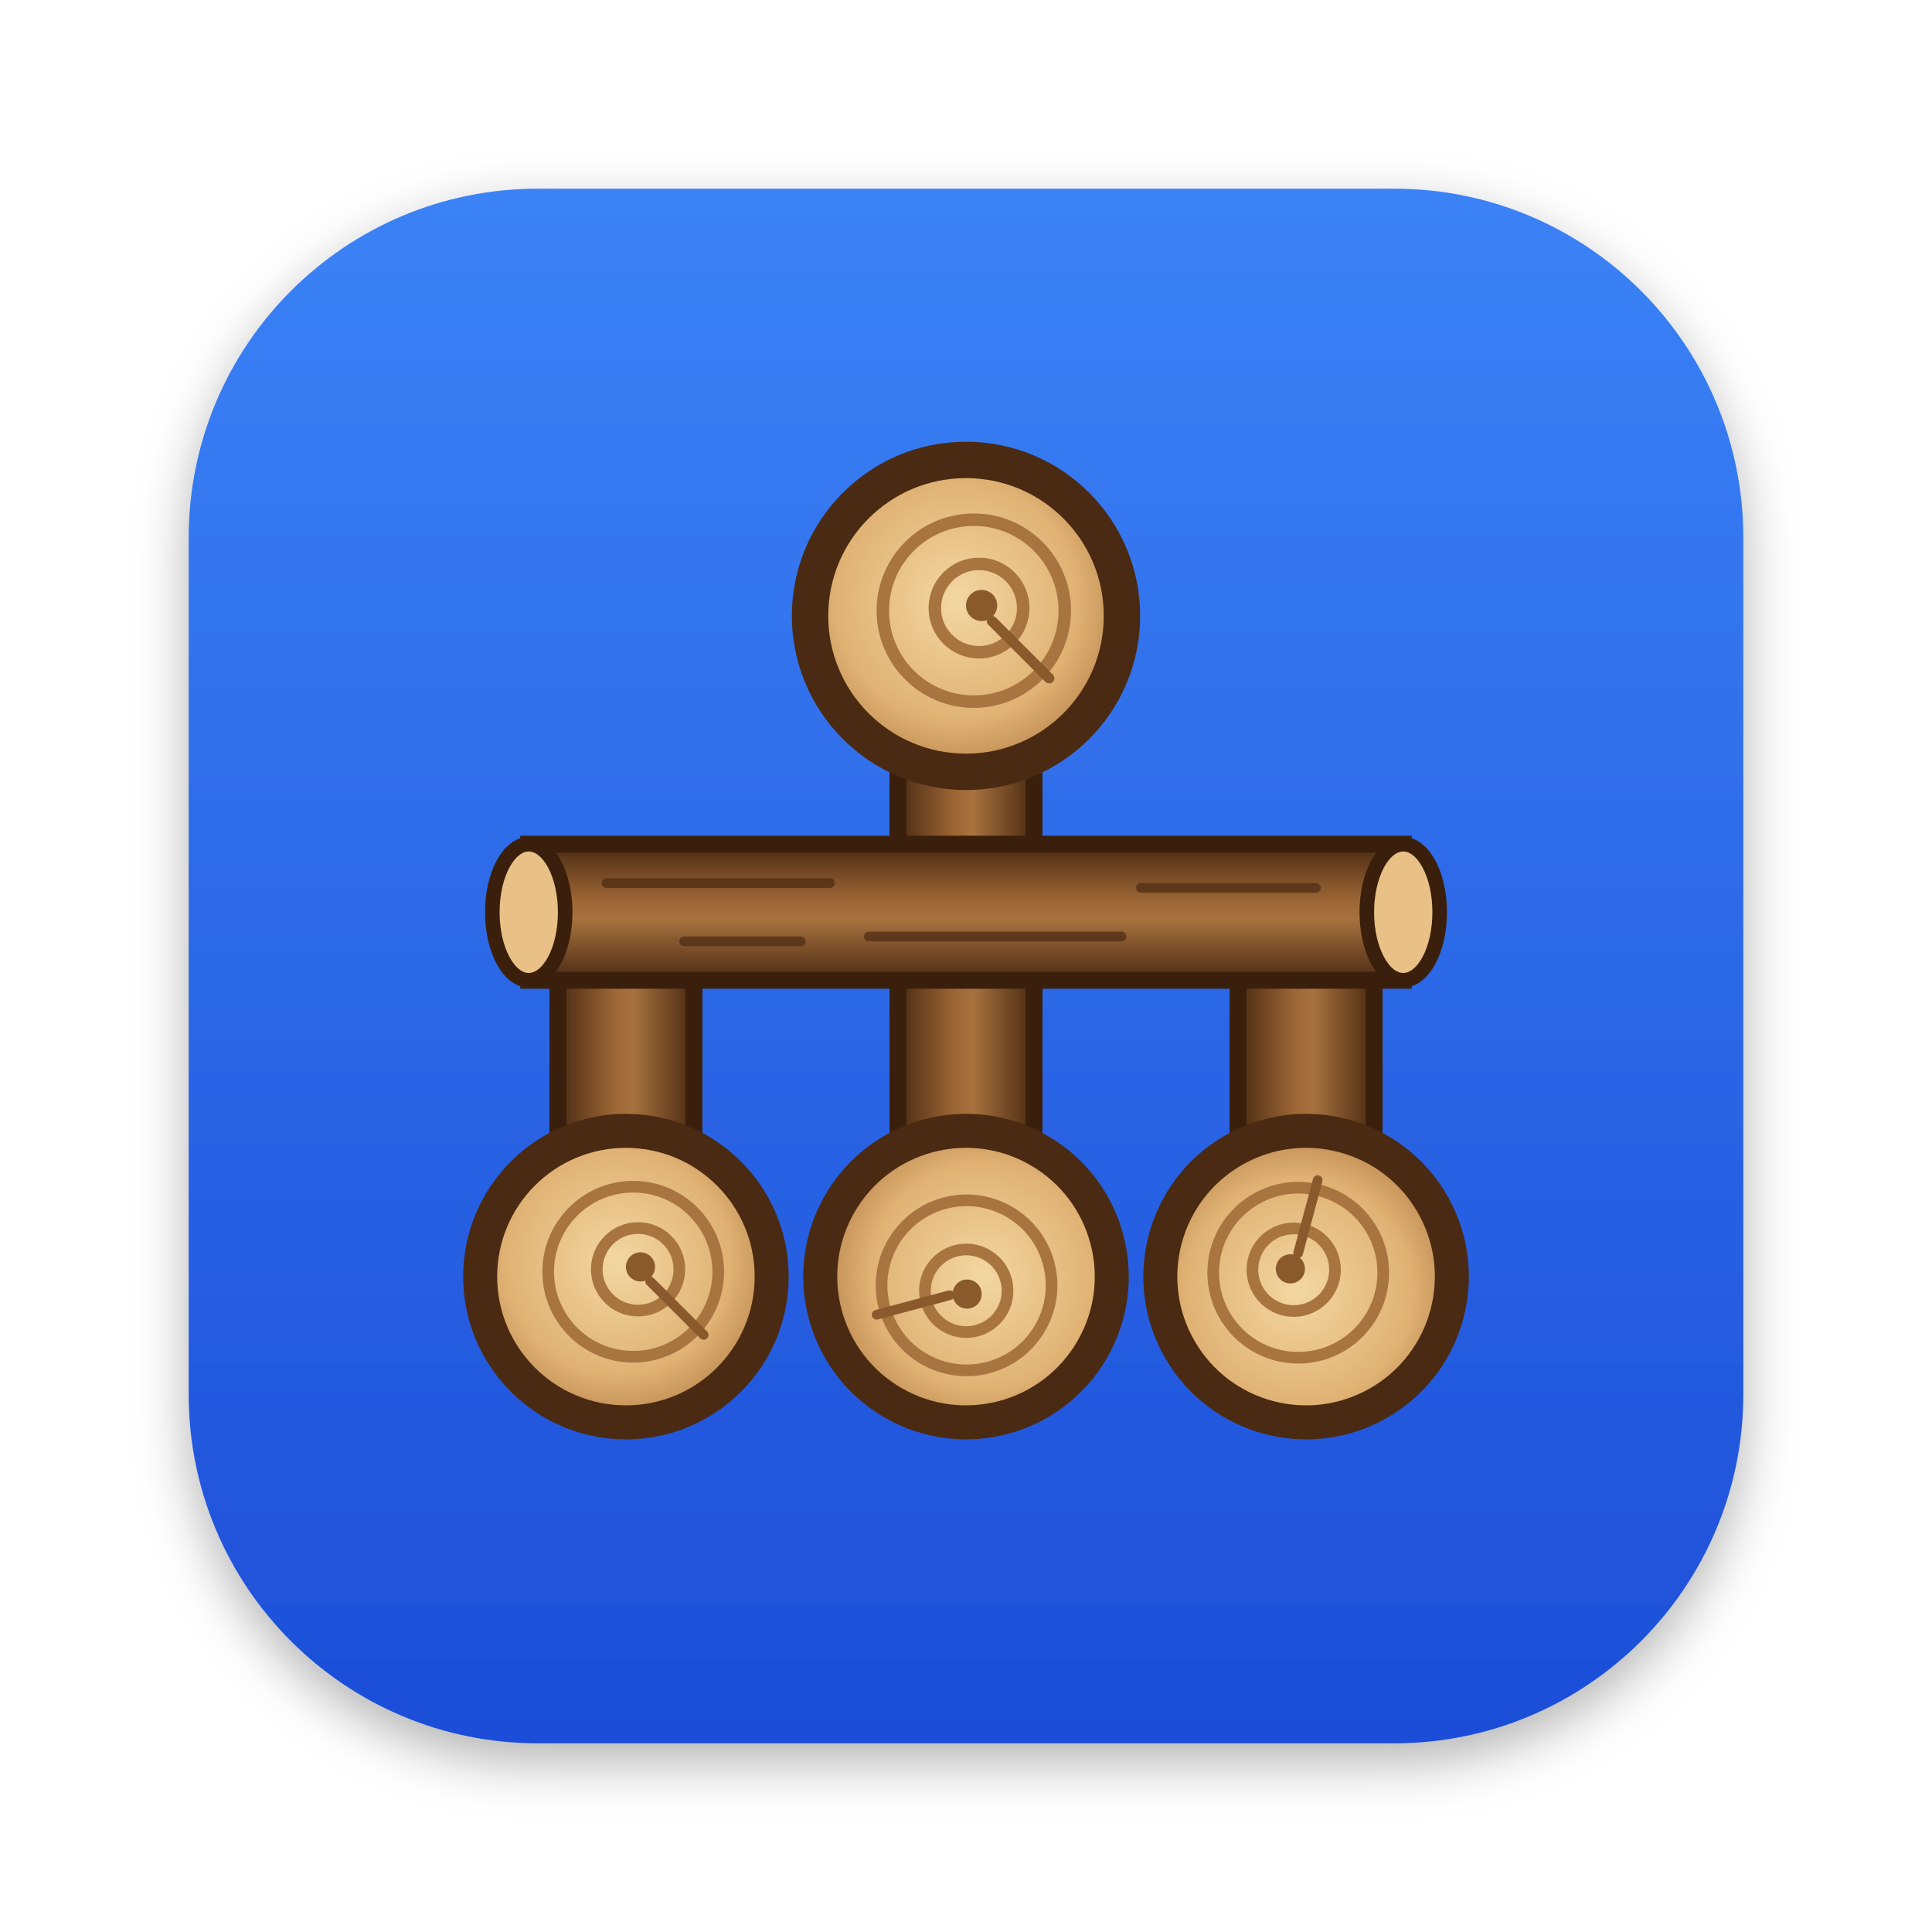
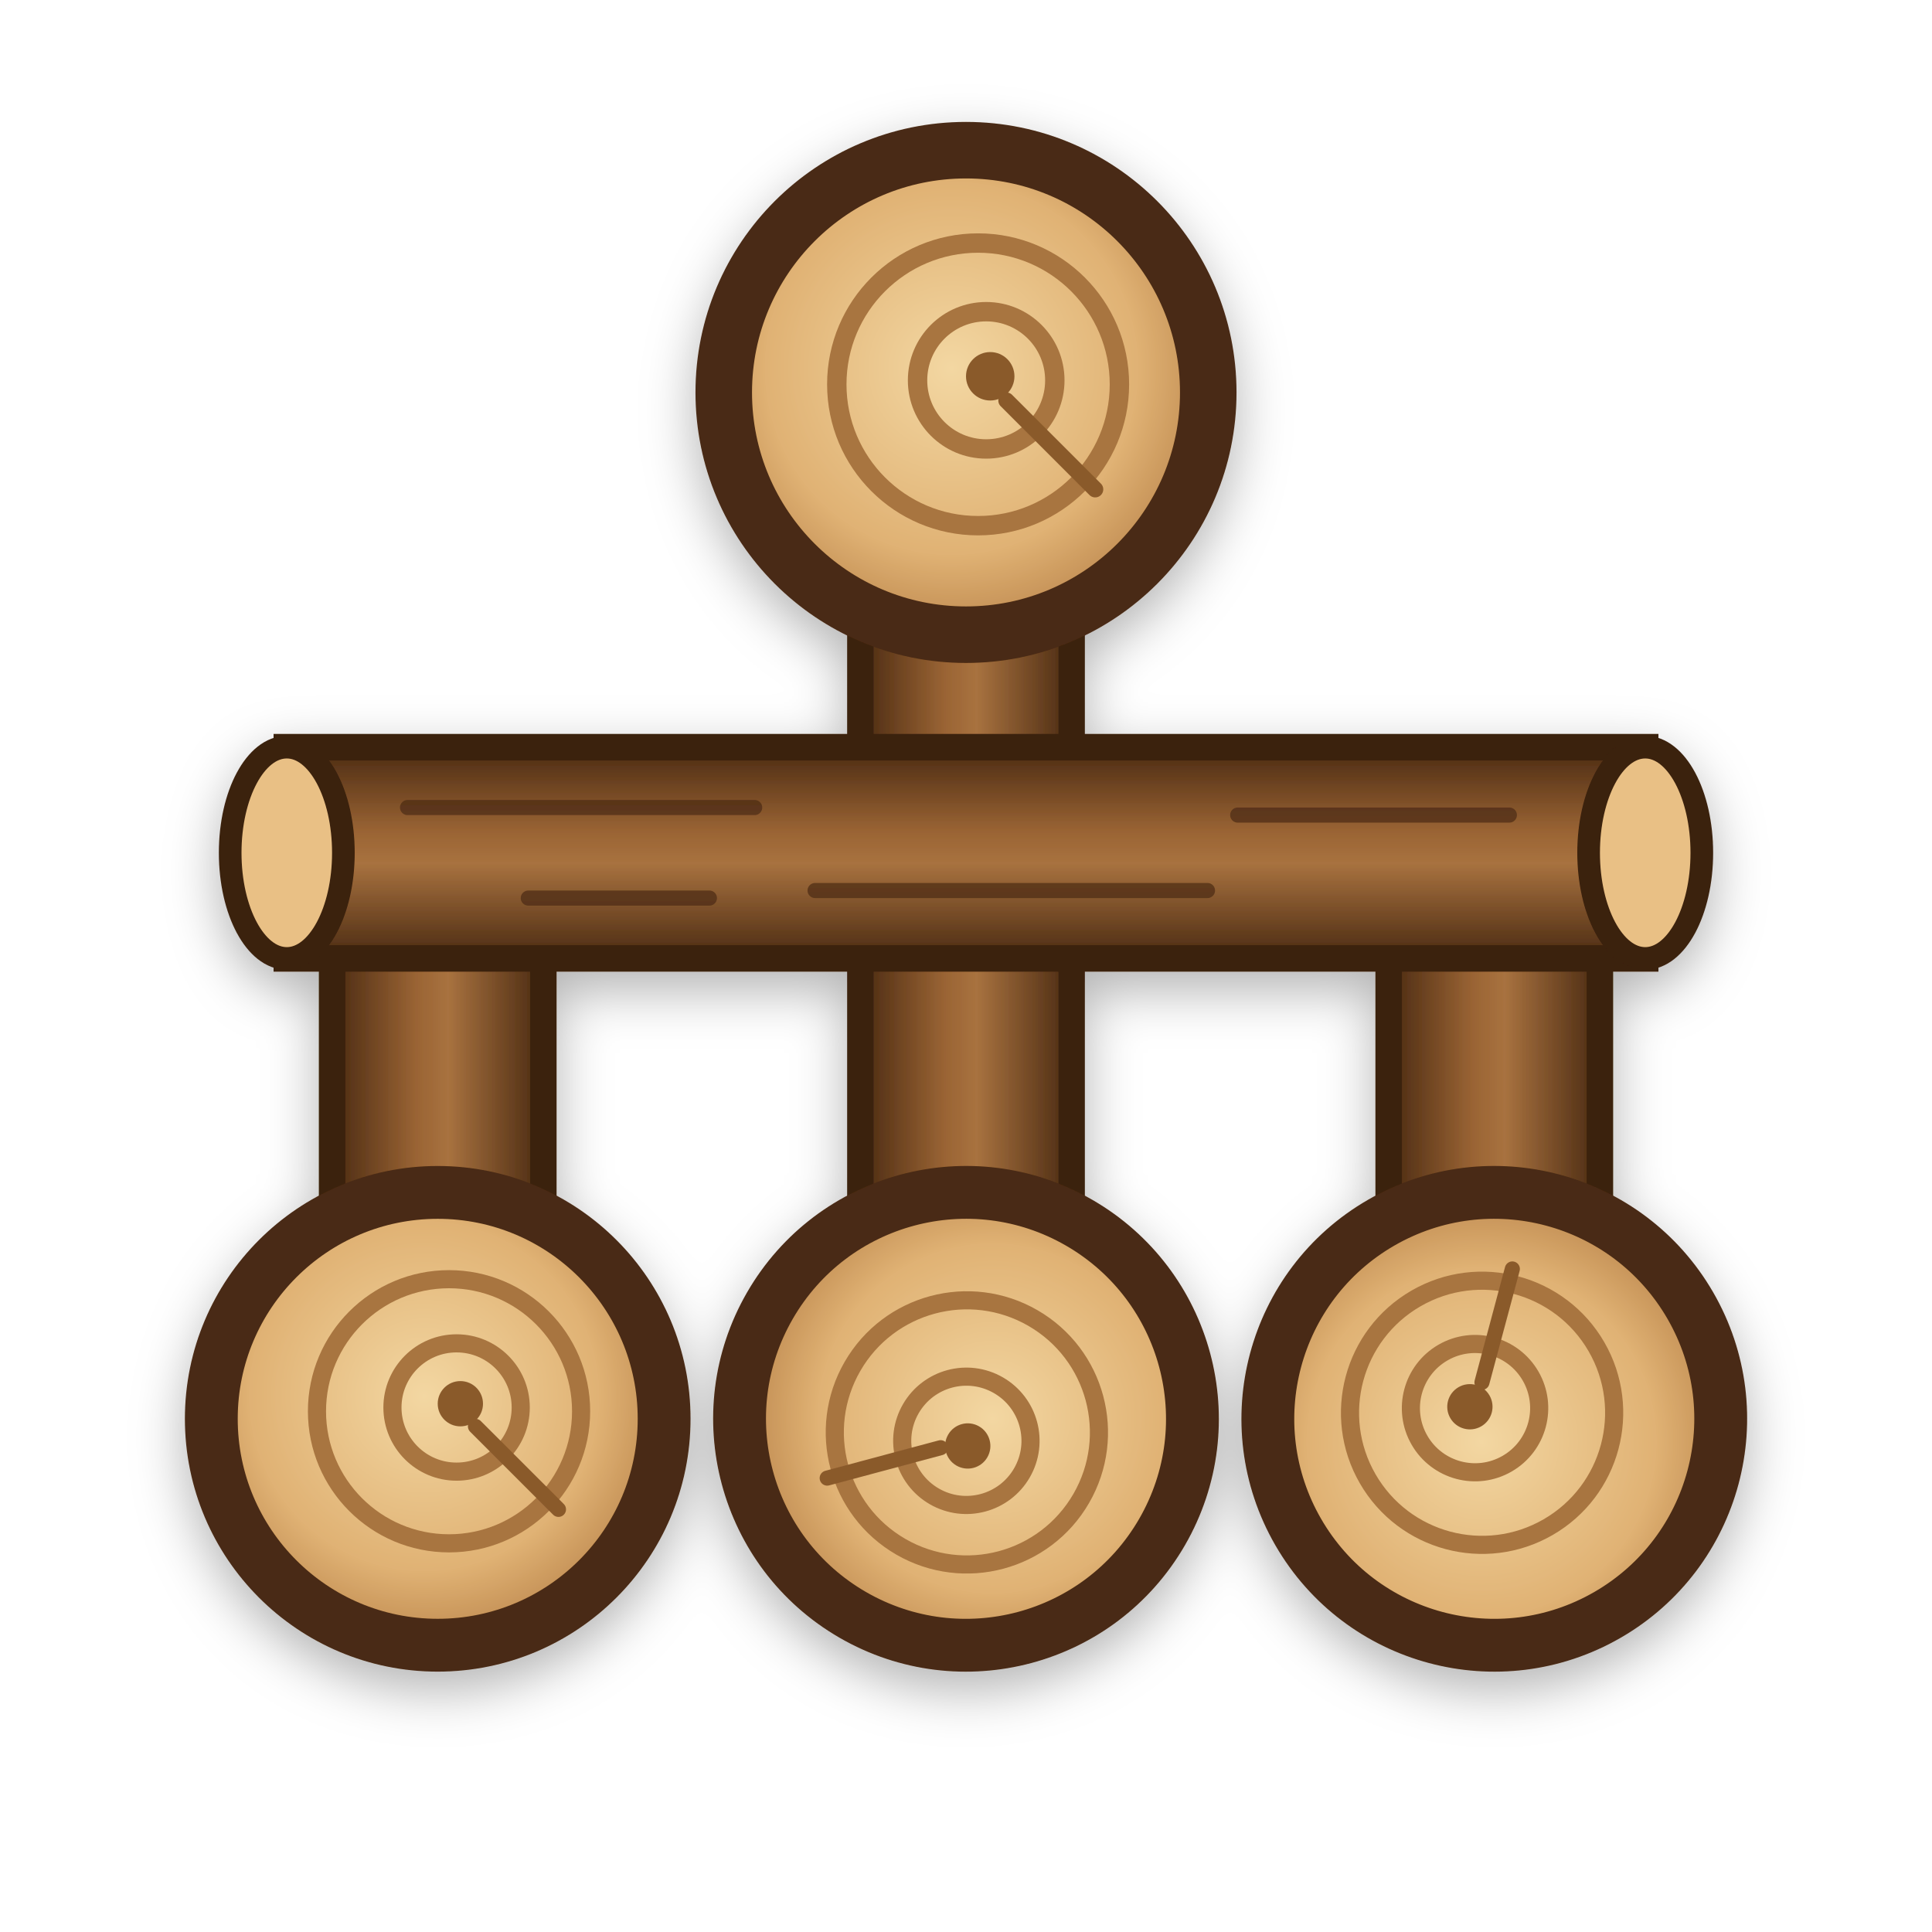
<svg xmlns="http://www.w3.org/2000/svg" width="1024" height="1024" viewBox="0 0 1024 1024">
  <defs>
-     <linearGradient id="bg" x1="0" y1="0" x2="0" y2="1">
-       <stop offset="0" stop-color="#3b82f6" />
-       <stop offset="1" stop-color="#1d4ed8" />
-     </linearGradient>
    <filter id="shadow" x="-10%" y="-10%" width="120%" height="125%">
      <feDropShadow dx="0" dy="10" stdDeviation="14" flood-color="#000000" flood-opacity="0.3" />
    </filter>
    <linearGradient id="logV" x1="0" y1="0" x2="1" y2="0">
      <stop offset="0" stop-color="#4a2a12" />
      <stop offset="0.4" stop-color="#9a6434" />
      <stop offset="0.55" stop-color="#a8723f" />
      <stop offset="1" stop-color="#4a2a12" />
    </linearGradient>
    <linearGradient id="logH" href="#logV" x1="0" y1="0" x2="0" y2="1" />
    <radialGradient id="endgrain" cx="0.47" cy="0.45" r="0.55">
      <stop offset="0" stop-color="#f3d7a2" />
      <stop offset="0.7" stop-color="#e0b274" />
      <stop offset="1" stop-color="#bf8a50" />
    </radialGradient>
    <g id="logEnd">
      <circle r="3" fill="url(#endgrain)" stroke="#4a2a12" stroke-width="0.7" />
      <g fill="none" stroke="#a8743f" stroke-width="0.24">
        <circle cx="0.15" cy="-0.1" r="1.75" />
        <circle cx="0.25" cy="-0.15" r="0.85" />
      </g>
      <circle cx="0.3" cy="-0.2" r="0.3" fill="#8a5a2c" />
      <path d="M0.5 0.1 1.6 1.2" stroke="#8a5a2c" stroke-width="0.2" stroke-linecap="round" />
    </g>
  </defs>
-   <rect x="100" y="100" width="824" height="824" rx="185" fill="url(#bg)" filter="url(#shadow)" />
-   <g transform="translate(100 123) scale(25.75)">
-     <g fill="url(#logV)" stroke="#3a200c" stroke-width="0.35">
-       <rect x="14.6" y="9" width="2.8" height="5.5" />
-       <rect x="7.6" y="14" width="2.8" height="5.5" />
-       <rect x="14.6" y="14" width="2.8" height="5.5" />
-       <rect x="21.6" y="14" width="2.8" height="5.5" />
+   <g filter="url(#shadow)">
+     <g transform="translate(-128 -108) scale(40)">
+       <g fill="url(#logV)" stroke="#3a200c" stroke-width="0.35">
+         <rect x="14.6" y="9" width="2.8" height="5.5" />
+         <rect x="7.6" y="14" width="2.8" height="5.5" />
+         <rect x="14.6" y="14" width="2.8" height="5.5" />
+         <rect x="21.6" y="14" width="2.8" height="5.5" />
+       </g>
+       <rect x="7" y="12.6" width="18" height="2.8" fill="url(#logH)" stroke="#3a200c" stroke-width="0.35" />
+       <path d="M8.6 13.4h4.6M14 14.5h5.2M19.6 13.5h3.6M10.2 14.6h2.4" stroke="#4a2a12" stroke-width="0.2" stroke-linecap="round" opacity="0.7" />
+       <g fill="#e9c085" stroke="#3a200c" stroke-width="0.3">
+         <ellipse cx="7" cy="14" rx="0.75" ry="1.4" />
+         <ellipse cx="25" cy="14" rx="0.75" ry="1.4" />
+       </g>
+       <use href="#logEnd" transform="translate(16 7.9) scale(1.07)" />
+       <use href="#logEnd" transform="translate(9 21.5)" />
+       <use href="#logEnd" transform="translate(16 21.5) rotate(120)" />
+       <use href="#logEnd" transform="translate(23 21.5) rotate(240)" />
    </g>
-     <rect x="7" y="12.6" width="18" height="2.8" fill="url(#logH)" stroke="#3a200c" stroke-width="0.35" />
-     <path d="M8.6 13.4h4.6M14 14.5h5.2M19.6 13.5h3.6M10.2 14.6h2.4" stroke="#4a2a12" stroke-width="0.2" stroke-linecap="round" opacity="0.7" />
-     <g fill="#e9c085" stroke="#3a200c" stroke-width="0.3">
-       <ellipse cx="7" cy="14" rx="0.75" ry="1.4" />
-       <ellipse cx="25" cy="14" rx="0.75" ry="1.4" />
-     </g>
-     <use href="#logEnd" transform="translate(16 7.9) scale(1.07)" />
-     <use href="#logEnd" transform="translate(9 21.5)" />
-     <use href="#logEnd" transform="translate(16 21.5) rotate(120)" />
-     <use href="#logEnd" transform="translate(23 21.5) rotate(240)" />
  </g>
</svg>
